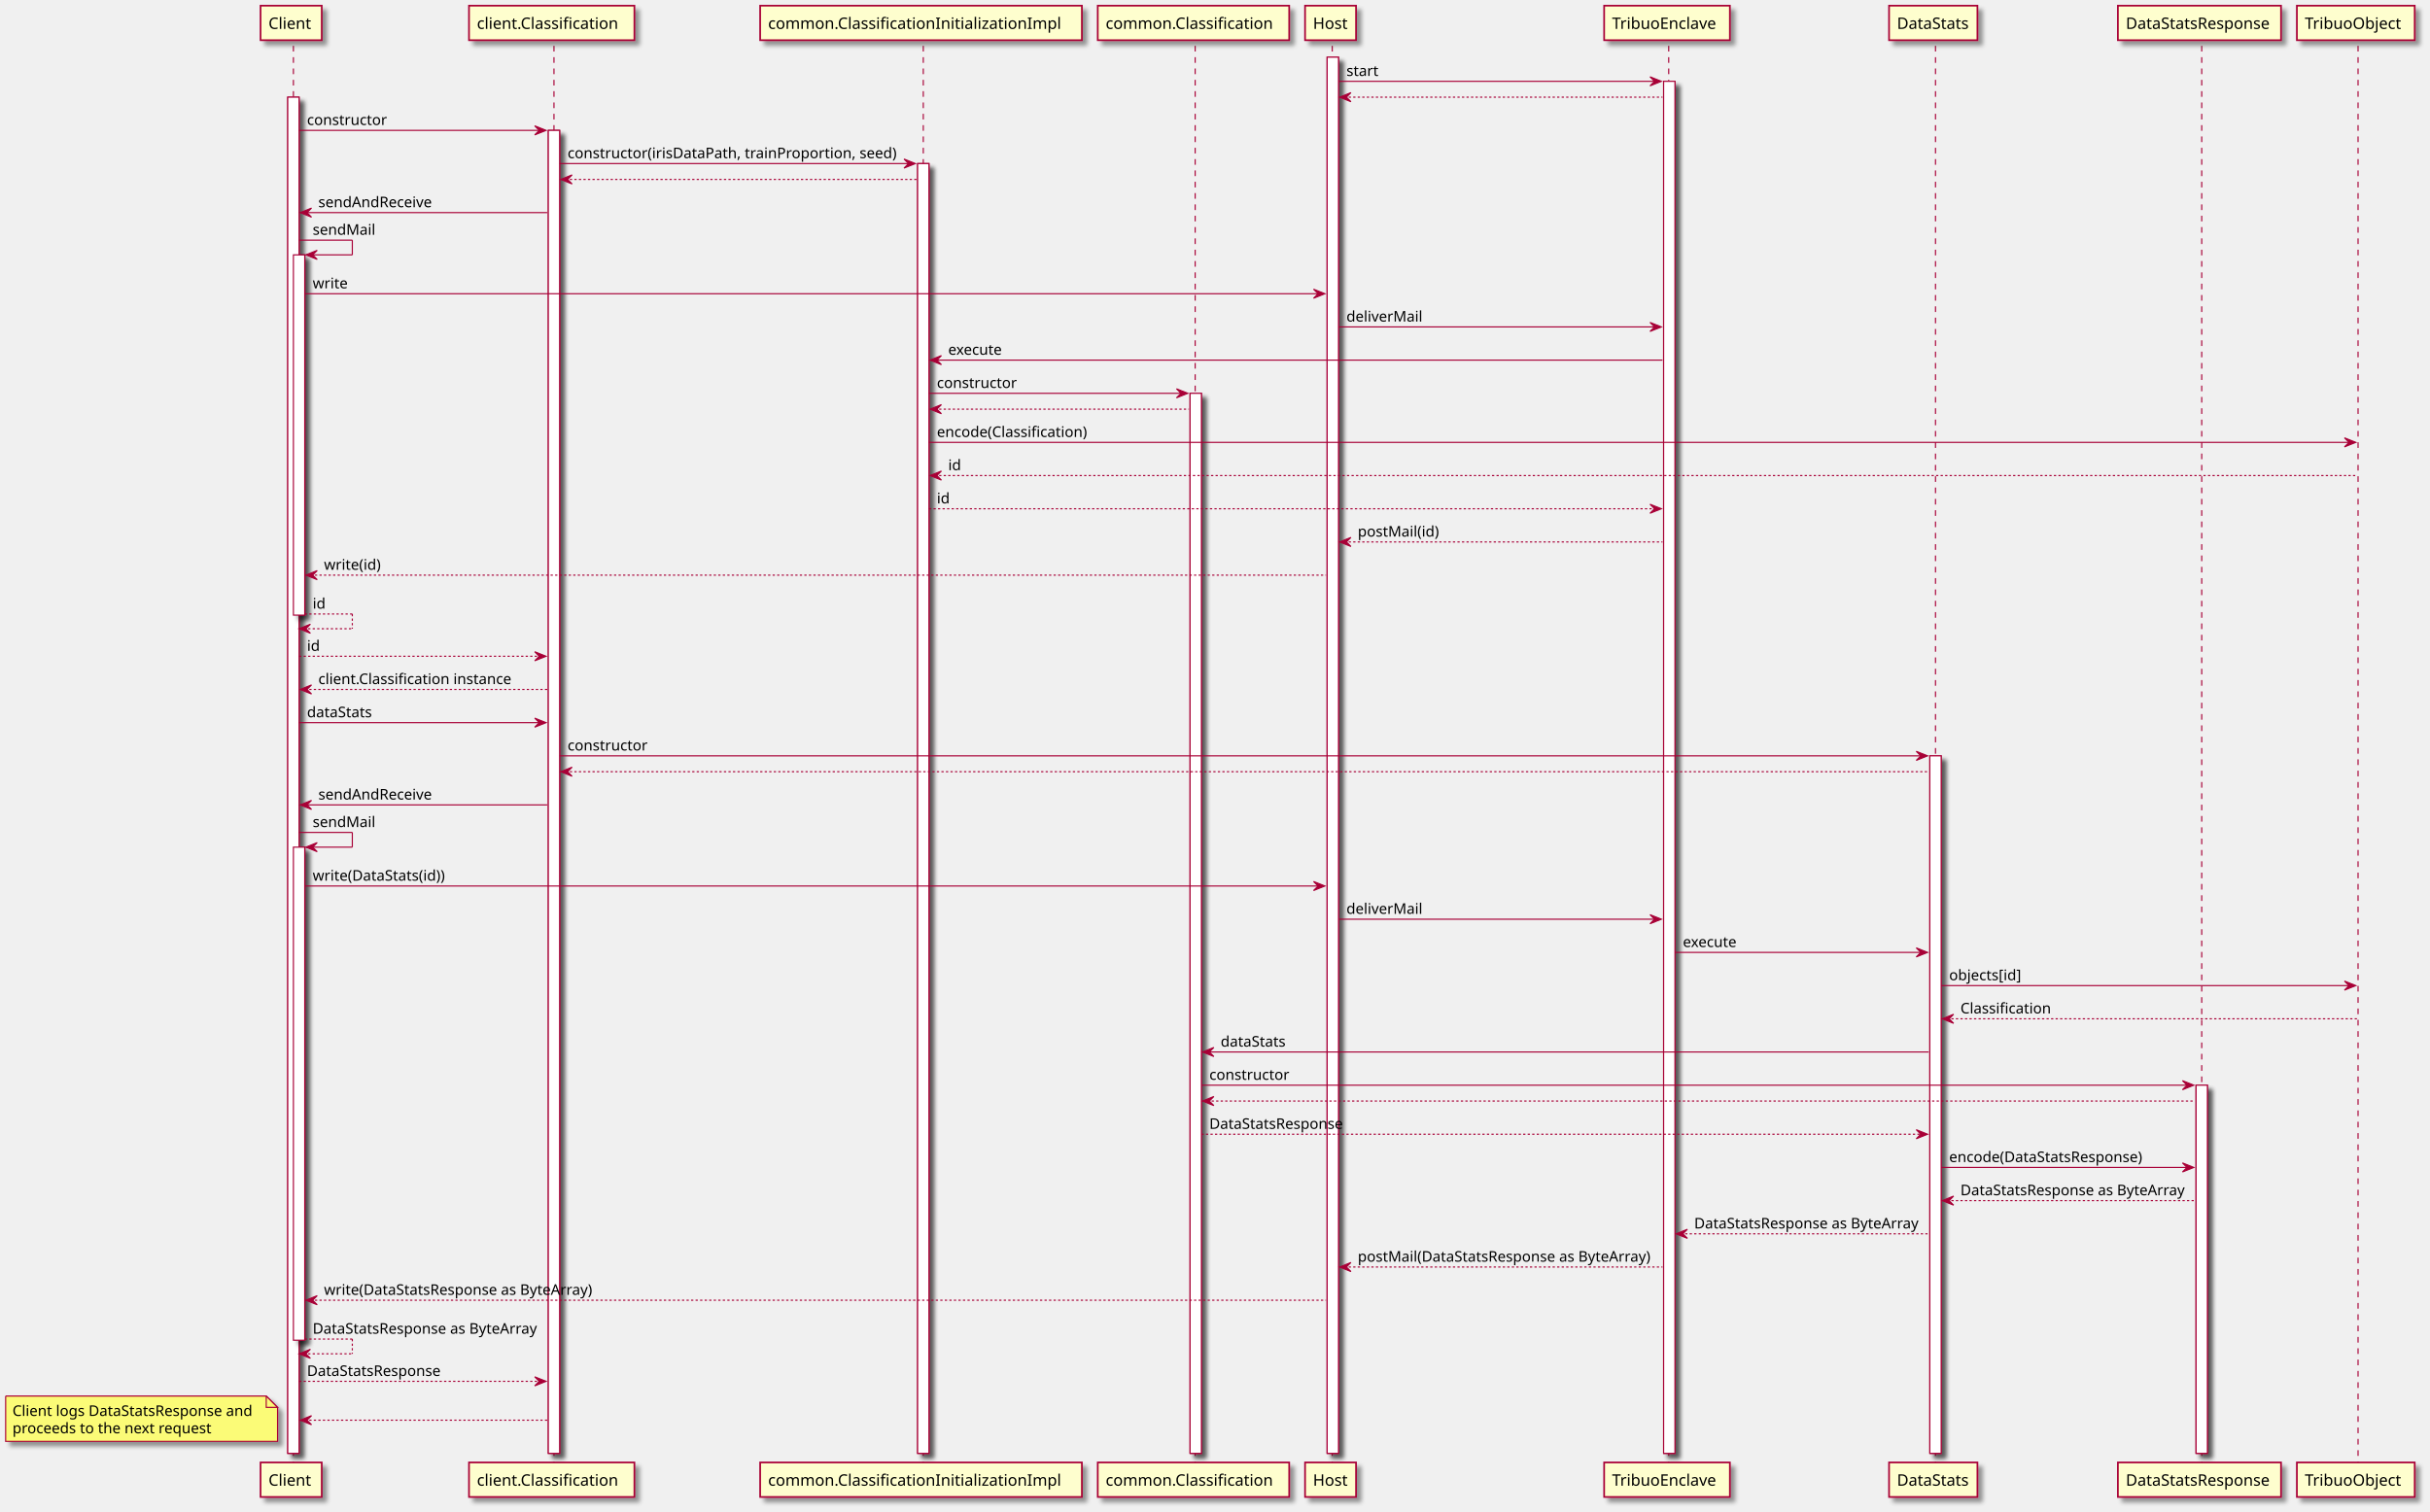
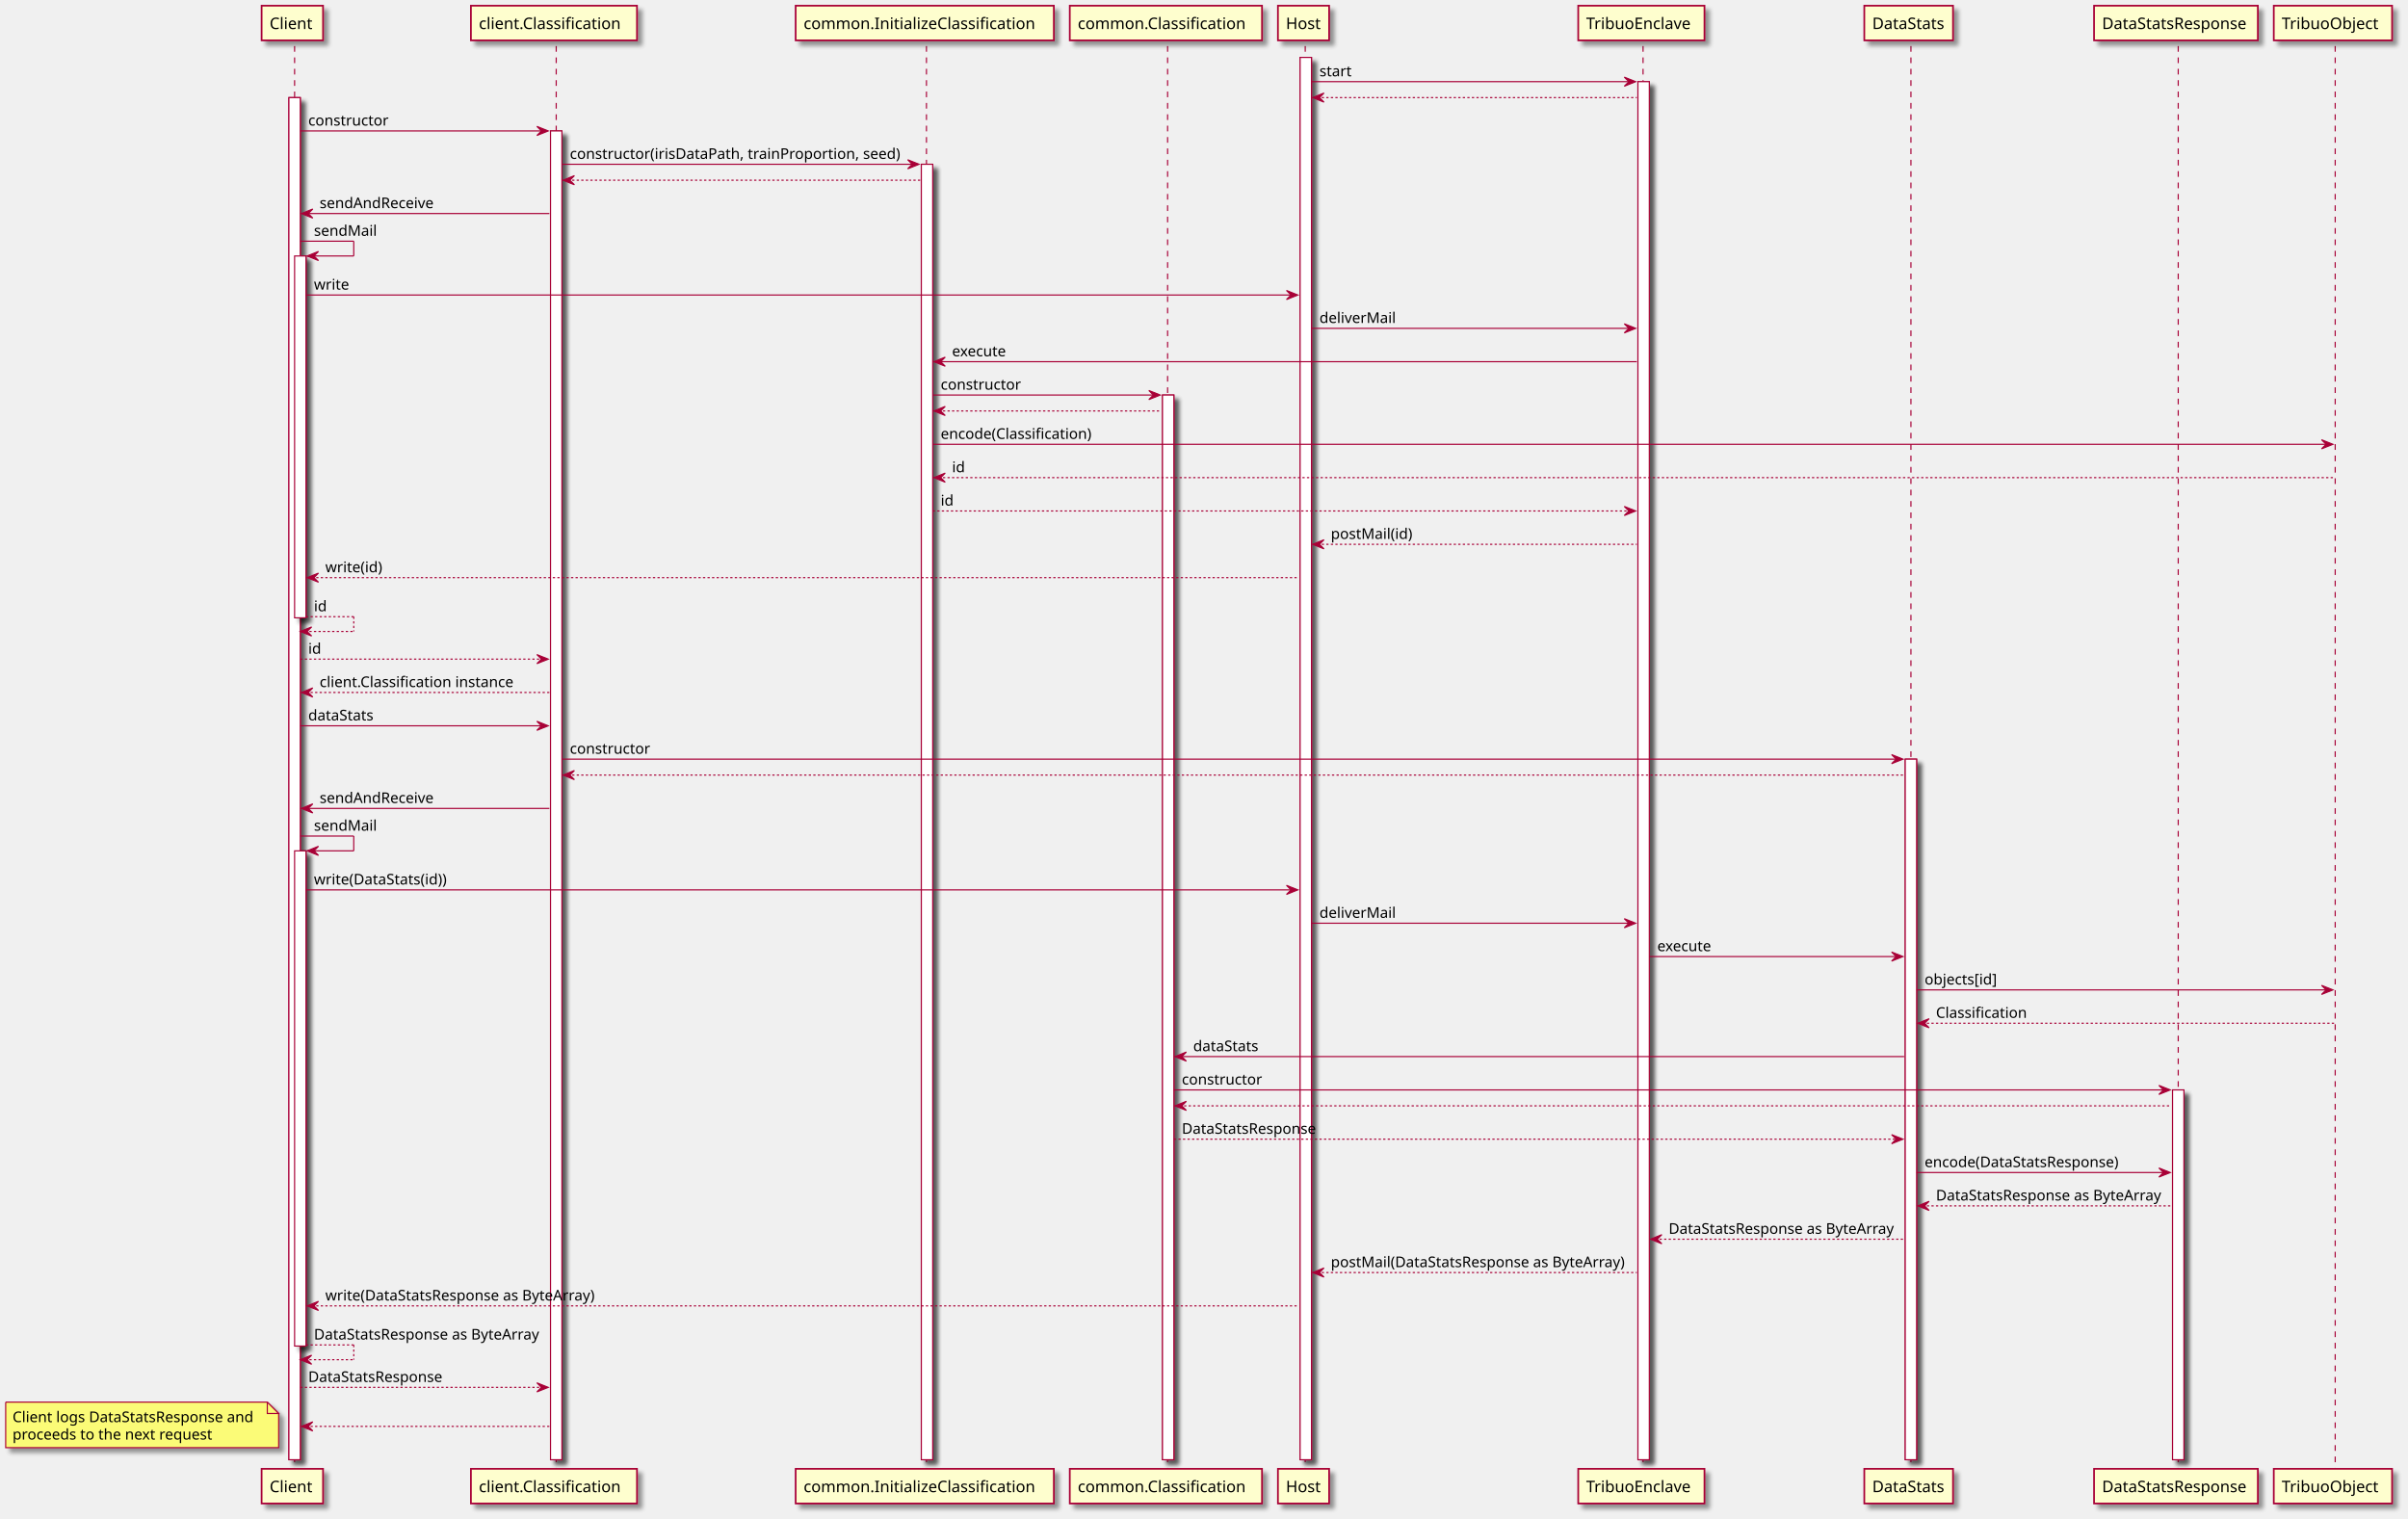
- <svg xmlns="http://www.w3.org/2000/svg" contentScriptType="application/ecmascript" contentStyleType="text/css" height="1335px" preserveAspectRatio="none" style="width:2145px;height:1335px;background:#FFFFFF;" version="1.1" viewBox="0 0 2145 1335" width="2145px" zoomAndPan="magnify">
+ <svg xmlns="http://www.w3.org/2000/svg" contentScriptType="application/ecmascript" contentStyleType="text/css" height="1335px" preserveAspectRatio="none" style="width:2117px;height:1335px;background:#FFFFFF;" version="1.1" viewBox="0 0 2117 1335" width="2117px" zoomAndPan="magnify">
  <defs>
-     <filter height="300%" id="f1jr5kai7xpyqq" width="300%" x="-1" y="-1">
+     <filter height="300%" id="fcpxcqvo0f7tq" width="300%" x="-1" y="-1">
      <feGaussianBlur result="blurOut" stdDeviation="2.0" />
      <feColorMatrix in="blurOut" result="blurOut2" type="matrix" values="0 0 0 0 0 0 0 0 0 0 0 0 0 0 0 0 0 0 .4 0" />
      <feOffset dx="4.0" dy="4.0" in="blurOut2" result="blurOut3" />
      <feBlend in="SourceGraphic" in2="blurOut3" mode="normal" />
    </filter>
  </defs>
  <g>
-     <rect fill="#FFFFFF" filter="url(#f1jr5kai7xpyqq)" height="1197.49" style="stroke:#A80036;stroke-width:1.0;" width="10" x="254" y="85.799" />
-     <rect fill="#FFFFFF" filter="url(#f1jr5kai7xpyqq)" height="318.106" style="stroke:#A80036;stroke-width:1.0;" width="10" x="259" y="225.041" />
-     <rect fill="#FFFFFF" filter="url(#f1jr5kai7xpyqq)" height="435.348" style="stroke:#A80036;stroke-width:1.0;" width="10" x="259" y="748.01" />
-     <rect fill="#FFFFFF" filter="url(#f1jr5kai7xpyqq)" height="1168.18" style="stroke:#A80036;stroke-width:1.0;" width="10" x="484" y="115.109" />
-     <rect fill="#FFFFFF" filter="url(#f1jr5kai7xpyqq)" height="1138.869" style="stroke:#A80036;stroke-width:1.0;" width="10" x="810" y="144.42" />
-     <rect fill="#FFFFFF" filter="url(#f1jr5kai7xpyqq)" height="936.006" style="stroke:#A80036;stroke-width:1.0;" width="10" x="1050.5" y="347.283" />
-     <rect fill="#FFFFFF" filter="url(#f1jr5kai7xpyqq)" height="1232.801" style="stroke:#A80036;stroke-width:1.0;" width="10" x="1171.5" y="50.488" />
-     <rect fill="#FFFFFF" filter="url(#f1jr5kai7xpyqq)" height="1211.49" style="stroke:#A80036;stroke-width:1.0;" width="10" x="1468.5" y="71.799" />
-     <rect fill="#FFFFFF" filter="url(#f1jr5kai7xpyqq)" height="615.9" style="stroke:#A80036;stroke-width:1.0;" width="10" x="1703.5" y="667.389" />
-     <rect fill="#FFFFFF" filter="url(#f1jr5kai7xpyqq)" height="325.106" style="stroke:#A80036;stroke-width:1.0;" width="10" x="1938.5" y="958.184" />
+     <rect fill="#FFFFFF" filter="url(#fcpxcqvo0f7tq)" height="1197.49" style="stroke:#A80036;stroke-width:1.0;" width="10" x="254" y="85.799" />
+     <rect fill="#FFFFFF" filter="url(#fcpxcqvo0f7tq)" height="318.106" style="stroke:#A80036;stroke-width:1.0;" width="10" x="259" y="225.041" />
+     <rect fill="#FFFFFF" filter="url(#fcpxcqvo0f7tq)" height="435.348" style="stroke:#A80036;stroke-width:1.0;" width="10" x="259" y="748.01" />
+     <rect fill="#FFFFFF" filter="url(#fcpxcqvo0f7tq)" height="1168.18" style="stroke:#A80036;stroke-width:1.0;" width="10" x="484" y="115.109" />
+     <rect fill="#FFFFFF" filter="url(#fcpxcqvo0f7tq)" height="1138.869" style="stroke:#A80036;stroke-width:1.0;" width="10" x="810" y="144.42" />
+     <rect fill="#FFFFFF" filter="url(#fcpxcqvo0f7tq)" height="936.006" style="stroke:#A80036;stroke-width:1.0;" width="10" x="1022" y="347.283" />
+     <rect fill="#FFFFFF" filter="url(#fcpxcqvo0f7tq)" height="1232.801" style="stroke:#A80036;stroke-width:1.0;" width="10" x="1143" y="50.488" />
+     <rect fill="#FFFFFF" filter="url(#fcpxcqvo0f7tq)" height="1211.49" style="stroke:#A80036;stroke-width:1.0;" width="10" x="1440" y="71.799" />
+     <rect fill="#FFFFFF" filter="url(#fcpxcqvo0f7tq)" height="615.9" style="stroke:#A80036;stroke-width:1.0;" width="10" x="1675" y="667.389" />
+     <rect fill="#FFFFFF" filter="url(#fcpxcqvo0f7tq)" height="325.106" style="stroke:#A80036;stroke-width:1.0;" width="10" x="1910" y="958.184" />
    <line style="stroke:#A80036;stroke-width:1.0;stroke-dasharray:5.0,5.0;" x1="259" x2="259" y1="40.488" y2="1292.289" />
    <line style="stroke:#A80036;stroke-width:1.0;stroke-dasharray:5.0,5.0;" x1="489" x2="489" y1="40.488" y2="1292.289" />
-     <line style="stroke:#A80036;stroke-width:1.0;stroke-dasharray:5.0,5.0;" x1="815" x2="815" y1="40.488" y2="1292.289" />
-     <line style="stroke:#A80036;stroke-width:1.0;stroke-dasharray:5.0,5.0;" x1="1055" x2="1055" y1="40.488" y2="1292.289" />
-     <line style="stroke:#A80036;stroke-width:1.0;stroke-dasharray:5.0,5.0;" x1="1176" x2="1176" y1="40.488" y2="1292.289" />
-     <line style="stroke:#A80036;stroke-width:1.0;stroke-dasharray:5.0,5.0;" x1="1473" x2="1473" y1="40.488" y2="1292.289" />
-     <line style="stroke:#A80036;stroke-width:1.0;stroke-dasharray:5.0,5.0;" x1="1708.5" x2="1708.5" y1="40.488" y2="1292.289" />
-     <line style="stroke:#A80036;stroke-width:1.0;stroke-dasharray:5.0,5.0;" x1="1943.5" x2="1943.5" y1="40.488" y2="1292.289" />
-     <line style="stroke:#A80036;stroke-width:1.0;stroke-dasharray:5.0,5.0;" x1="2081.5" x2="2081.5" y1="40.488" y2="1292.289" />
-     <rect fill="#FEFECE" filter="url(#f1jr5kai7xpyqq)" height="30.488" style="stroke:#A80036;stroke-width:1.5;" width="54" x="230" y="5" />
+     <line style="stroke:#A80036;stroke-width:1.0;stroke-dasharray:5.0,5.0;" x1="814.5" x2="814.5" y1="40.488" y2="1292.289" />
+     <line style="stroke:#A80036;stroke-width:1.0;stroke-dasharray:5.0,5.0;" x1="1026.5" x2="1026.5" y1="40.488" y2="1292.289" />
+     <line style="stroke:#A80036;stroke-width:1.0;stroke-dasharray:5.0,5.0;" x1="1147.5" x2="1147.5" y1="40.488" y2="1292.289" />
+     <line style="stroke:#A80036;stroke-width:1.0;stroke-dasharray:5.0,5.0;" x1="1444.5" x2="1444.5" y1="40.488" y2="1292.289" />
+     <line style="stroke:#A80036;stroke-width:1.0;stroke-dasharray:5.0,5.0;" x1="1680" x2="1680" y1="40.488" y2="1292.289" />
+     <line style="stroke:#A80036;stroke-width:1.0;stroke-dasharray:5.0,5.0;" x1="1915" x2="1915" y1="40.488" y2="1292.289" />
+     <line style="stroke:#A80036;stroke-width:1.0;stroke-dasharray:5.0,5.0;" x1="2053" x2="2053" y1="40.488" y2="1292.289" />
+     <rect fill="#FEFECE" filter="url(#fcpxcqvo0f7tq)" height="30.488" style="stroke:#A80036;stroke-width:1.5;" width="54" x="230" y="5" />
    <text fill="#000000" font-family="sans-serif" font-size="14" lengthAdjust="spacing" textLength="40" x="237" y="25.535">Client</text>
-     <rect fill="#FEFECE" filter="url(#f1jr5kai7xpyqq)" height="30.488" style="stroke:#A80036;stroke-width:1.5;" width="54" x="230" y="1291.289" />
+     <rect fill="#FEFECE" filter="url(#fcpxcqvo0f7tq)" height="30.488" style="stroke:#A80036;stroke-width:1.5;" width="54" x="230" y="1291.289" />
    <text fill="#000000" font-family="sans-serif" font-size="14" lengthAdjust="spacing" textLength="40" x="237" y="1311.824">Client</text>
-     <rect fill="#FEFECE" filter="url(#f1jr5kai7xpyqq)" height="30.488" style="stroke:#A80036;stroke-width:1.5;" width="146" x="414" y="5" />
+     <rect fill="#FEFECE" filter="url(#fcpxcqvo0f7tq)" height="30.488" style="stroke:#A80036;stroke-width:1.5;" width="146" x="414" y="5" />
    <text fill="#000000" font-family="sans-serif" font-size="14" lengthAdjust="spacing" textLength="132" x="421" y="25.535">client.Classification</text>
-     <rect fill="#FEFECE" filter="url(#f1jr5kai7xpyqq)" height="30.488" style="stroke:#A80036;stroke-width:1.5;" width="146" x="414" y="1291.289" />
+     <rect fill="#FEFECE" filter="url(#fcpxcqvo0f7tq)" height="30.488" style="stroke:#A80036;stroke-width:1.5;" width="146" x="414" y="1291.289" />
    <text fill="#000000" font-family="sans-serif" font-size="14" lengthAdjust="spacing" textLength="132" x="421" y="1311.824">client.Classification</text>
-     <rect fill="#FEFECE" filter="url(#f1jr5kai7xpyqq)" height="30.488" style="stroke:#A80036;stroke-width:1.5;" width="284" x="671" y="5" />
-     <text fill="#000000" font-family="sans-serif" font-size="14" lengthAdjust="spacing" textLength="270" x="678" y="25.535">common.ClassificationInitializationImpl</text>
-     <rect fill="#FEFECE" filter="url(#f1jr5kai7xpyqq)" height="30.488" style="stroke:#A80036;stroke-width:1.5;" width="284" x="671" y="1291.289" />
-     <text fill="#000000" font-family="sans-serif" font-size="14" lengthAdjust="spacing" textLength="270" x="678" y="1311.824">common.ClassificationInitializationImpl</text>
-     <rect fill="#FEFECE" filter="url(#f1jr5kai7xpyqq)" height="30.488" style="stroke:#A80036;stroke-width:1.5;" width="169" x="969" y="5" />
-     <text fill="#000000" font-family="sans-serif" font-size="14" lengthAdjust="spacing" textLength="155" x="976" y="25.535">common.Classification</text>
-     <rect fill="#FEFECE" filter="url(#f1jr5kai7xpyqq)" height="30.488" style="stroke:#A80036;stroke-width:1.5;" width="169" x="969" y="1291.289" />
-     <text fill="#000000" font-family="sans-serif" font-size="14" lengthAdjust="spacing" textLength="155" x="976" y="1311.824">common.Classification</text>
-     <rect fill="#FEFECE" filter="url(#f1jr5kai7xpyqq)" height="30.488" style="stroke:#A80036;stroke-width:1.5;" width="45" x="1152" y="5" />
-     <text fill="#000000" font-family="sans-serif" font-size="14" lengthAdjust="spacing" textLength="31" x="1159" y="25.535">Host</text>
-     <rect fill="#FEFECE" filter="url(#f1jr5kai7xpyqq)" height="30.488" style="stroke:#A80036;stroke-width:1.5;" width="45" x="1152" y="1291.289" />
-     <text fill="#000000" font-family="sans-serif" font-size="14" lengthAdjust="spacing" textLength="31" x="1159" y="1311.824">Host</text>
-     <rect fill="#FEFECE" filter="url(#f1jr5kai7xpyqq)" height="30.488" style="stroke:#A80036;stroke-width:1.5;" width="111" x="1416" y="5" />
-     <text fill="#000000" font-family="sans-serif" font-size="14" lengthAdjust="spacing" textLength="97" x="1423" y="25.535">TribuoEnclave</text>
-     <rect fill="#FEFECE" filter="url(#f1jr5kai7xpyqq)" height="30.488" style="stroke:#A80036;stroke-width:1.5;" width="111" x="1416" y="1291.289" />
-     <text fill="#000000" font-family="sans-serif" font-size="14" lengthAdjust="spacing" textLength="97" x="1423" y="1311.824">TribuoEnclave</text>
-     <rect fill="#FEFECE" filter="url(#f1jr5kai7xpyqq)" height="30.488" style="stroke:#A80036;stroke-width:1.5;" width="78" x="1667.5" y="5" />
-     <text fill="#000000" font-family="sans-serif" font-size="14" lengthAdjust="spacing" textLength="64" x="1674.5" y="25.535">DataStats</text>
-     <rect fill="#FEFECE" filter="url(#f1jr5kai7xpyqq)" height="30.488" style="stroke:#A80036;stroke-width:1.5;" width="78" x="1667.5" y="1291.289" />
-     <text fill="#000000" font-family="sans-serif" font-size="14" lengthAdjust="spacing" textLength="64" x="1674.5" y="1311.824">DataStats</text>
-     <rect fill="#FEFECE" filter="url(#f1jr5kai7xpyqq)" height="30.488" style="stroke:#A80036;stroke-width:1.5;" width="144" x="1869.5" y="5" />
-     <text fill="#000000" font-family="sans-serif" font-size="14" lengthAdjust="spacing" textLength="130" x="1876.5" y="25.535">DataStatsResponse</text>
-     <rect fill="#FEFECE" filter="url(#f1jr5kai7xpyqq)" height="30.488" style="stroke:#A80036;stroke-width:1.5;" width="144" x="1869.5" y="1291.289" />
-     <text fill="#000000" font-family="sans-serif" font-size="14" lengthAdjust="spacing" textLength="130" x="1876.5" y="1311.824">DataStatsResponse</text>
-     <rect fill="#FEFECE" filter="url(#f1jr5kai7xpyqq)" height="30.488" style="stroke:#A80036;stroke-width:1.5;" width="104" x="2027.5" y="5" />
-     <text fill="#000000" font-family="sans-serif" font-size="14" lengthAdjust="spacing" textLength="90" x="2034.5" y="25.535">TribuoObject</text>
-     <rect fill="#FEFECE" filter="url(#f1jr5kai7xpyqq)" height="30.488" style="stroke:#A80036;stroke-width:1.5;" width="104" x="2027.5" y="1291.289" />
-     <text fill="#000000" font-family="sans-serif" font-size="14" lengthAdjust="spacing" textLength="90" x="2034.5" y="1311.824">TribuoObject</text>
-     <rect fill="#FFFFFF" filter="url(#f1jr5kai7xpyqq)" height="1197.49" style="stroke:#A80036;stroke-width:1.0;" width="10" x="254" y="85.799" />
-     <rect fill="#FFFFFF" filter="url(#f1jr5kai7xpyqq)" height="318.106" style="stroke:#A80036;stroke-width:1.0;" width="10" x="259" y="225.041" />
-     <rect fill="#FFFFFF" filter="url(#f1jr5kai7xpyqq)" height="435.348" style="stroke:#A80036;stroke-width:1.0;" width="10" x="259" y="748.01" />
-     <rect fill="#FFFFFF" filter="url(#f1jr5kai7xpyqq)" height="1168.18" style="stroke:#A80036;stroke-width:1.0;" width="10" x="484" y="115.109" />
-     <rect fill="#FFFFFF" filter="url(#f1jr5kai7xpyqq)" height="1138.869" style="stroke:#A80036;stroke-width:1.0;" width="10" x="810" y="144.42" />
-     <rect fill="#FFFFFF" filter="url(#f1jr5kai7xpyqq)" height="936.006" style="stroke:#A80036;stroke-width:1.0;" width="10" x="1050.5" y="347.283" />
-     <rect fill="#FFFFFF" filter="url(#f1jr5kai7xpyqq)" height="1232.801" style="stroke:#A80036;stroke-width:1.0;" width="10" x="1171.5" y="50.488" />
-     <rect fill="#FFFFFF" filter="url(#f1jr5kai7xpyqq)" height="1211.49" style="stroke:#A80036;stroke-width:1.0;" width="10" x="1468.5" y="71.799" />
-     <rect fill="#FFFFFF" filter="url(#f1jr5kai7xpyqq)" height="615.9" style="stroke:#A80036;stroke-width:1.0;" width="10" x="1703.5" y="667.389" />
-     <rect fill="#FFFFFF" filter="url(#f1jr5kai7xpyqq)" height="325.106" style="stroke:#A80036;stroke-width:1.0;" width="10" x="1938.5" y="958.184" />
-     <polygon fill="#A80036" points="1456.5,67.799,1466.5,71.799,1456.5,75.799,1460.5,71.799" style="stroke:#A80036;stroke-width:1.0;" />
-     <line style="stroke:#A80036;stroke-width:1.0;" x1="1181.5" x2="1462.5" y1="71.799" y2="71.799" />
-     <text fill="#000000" font-family="sans-serif" font-size="13" lengthAdjust="spacing" textLength="29" x="1188.5" y="67.057">start</text>
-     <polygon fill="#A80036" points="1192.5,81.799,1182.5,85.799,1192.5,89.799,1188.5,85.799" style="stroke:#A80036;stroke-width:1.0;" />
-     <line style="stroke:#A80036;stroke-width:1.0;stroke-dasharray:2.0,2.0;" x1="1186.5" x2="1467.5" y1="85.799" y2="85.799" />
+     <rect fill="#FEFECE" filter="url(#fcpxcqvo0f7tq)" height="30.488" style="stroke:#A80036;stroke-width:1.5;" width="227" x="699.5" y="5" />
+     <text fill="#000000" font-family="sans-serif" font-size="14" lengthAdjust="spacing" textLength="213" x="706.5" y="25.535">common.InitializeClassification</text>
+     <rect fill="#FEFECE" filter="url(#fcpxcqvo0f7tq)" height="30.488" style="stroke:#A80036;stroke-width:1.5;" width="227" x="699.5" y="1291.289" />
+     <text fill="#000000" font-family="sans-serif" font-size="14" lengthAdjust="spacing" textLength="213" x="706.5" y="1311.824">common.InitializeClassification</text>
+     <rect fill="#FEFECE" filter="url(#fcpxcqvo0f7tq)" height="30.488" style="stroke:#A80036;stroke-width:1.5;" width="169" x="940.5" y="5" />
+     <text fill="#000000" font-family="sans-serif" font-size="14" lengthAdjust="spacing" textLength="155" x="947.5" y="25.535">common.Classification</text>
+     <rect fill="#FEFECE" filter="url(#fcpxcqvo0f7tq)" height="30.488" style="stroke:#A80036;stroke-width:1.5;" width="169" x="940.5" y="1291.289" />
+     <text fill="#000000" font-family="sans-serif" font-size="14" lengthAdjust="spacing" textLength="155" x="947.5" y="1311.824">common.Classification</text>
+     <rect fill="#FEFECE" filter="url(#fcpxcqvo0f7tq)" height="30.488" style="stroke:#A80036;stroke-width:1.5;" width="45" x="1123.5" y="5" />
+     <text fill="#000000" font-family="sans-serif" font-size="14" lengthAdjust="spacing" textLength="31" x="1130.5" y="25.535">Host</text>
+     <rect fill="#FEFECE" filter="url(#fcpxcqvo0f7tq)" height="30.488" style="stroke:#A80036;stroke-width:1.5;" width="45" x="1123.5" y="1291.289" />
+     <text fill="#000000" font-family="sans-serif" font-size="14" lengthAdjust="spacing" textLength="31" x="1130.5" y="1311.824">Host</text>
+     <rect fill="#FEFECE" filter="url(#fcpxcqvo0f7tq)" height="30.488" style="stroke:#A80036;stroke-width:1.5;" width="111" x="1387.5" y="5" />
+     <text fill="#000000" font-family="sans-serif" font-size="14" lengthAdjust="spacing" textLength="97" x="1394.5" y="25.535">TribuoEnclave</text>
+     <rect fill="#FEFECE" filter="url(#fcpxcqvo0f7tq)" height="30.488" style="stroke:#A80036;stroke-width:1.5;" width="111" x="1387.5" y="1291.289" />
+     <text fill="#000000" font-family="sans-serif" font-size="14" lengthAdjust="spacing" textLength="97" x="1394.5" y="1311.824">TribuoEnclave</text>
+     <rect fill="#FEFECE" filter="url(#fcpxcqvo0f7tq)" height="30.488" style="stroke:#A80036;stroke-width:1.5;" width="78" x="1639" y="5" />
+     <text fill="#000000" font-family="sans-serif" font-size="14" lengthAdjust="spacing" textLength="64" x="1646" y="25.535">DataStats</text>
+     <rect fill="#FEFECE" filter="url(#fcpxcqvo0f7tq)" height="30.488" style="stroke:#A80036;stroke-width:1.5;" width="78" x="1639" y="1291.289" />
+     <text fill="#000000" font-family="sans-serif" font-size="14" lengthAdjust="spacing" textLength="64" x="1646" y="1311.824">DataStats</text>
+     <rect fill="#FEFECE" filter="url(#fcpxcqvo0f7tq)" height="30.488" style="stroke:#A80036;stroke-width:1.5;" width="144" x="1841" y="5" />
+     <text fill="#000000" font-family="sans-serif" font-size="14" lengthAdjust="spacing" textLength="130" x="1848" y="25.535">DataStatsResponse</text>
+     <rect fill="#FEFECE" filter="url(#fcpxcqvo0f7tq)" height="30.488" style="stroke:#A80036;stroke-width:1.5;" width="144" x="1841" y="1291.289" />
+     <text fill="#000000" font-family="sans-serif" font-size="14" lengthAdjust="spacing" textLength="130" x="1848" y="1311.824">DataStatsResponse</text>
+     <rect fill="#FEFECE" filter="url(#fcpxcqvo0f7tq)" height="30.488" style="stroke:#A80036;stroke-width:1.5;" width="104" x="1999" y="5" />
+     <text fill="#000000" font-family="sans-serif" font-size="14" lengthAdjust="spacing" textLength="90" x="2006" y="25.535">TribuoObject</text>
+     <rect fill="#FEFECE" filter="url(#fcpxcqvo0f7tq)" height="30.488" style="stroke:#A80036;stroke-width:1.5;" width="104" x="1999" y="1291.289" />
+     <text fill="#000000" font-family="sans-serif" font-size="14" lengthAdjust="spacing" textLength="90" x="2006" y="1311.824">TribuoObject</text>
+     <rect fill="#FFFFFF" filter="url(#fcpxcqvo0f7tq)" height="1197.49" style="stroke:#A80036;stroke-width:1.0;" width="10" x="254" y="85.799" />
+     <rect fill="#FFFFFF" filter="url(#fcpxcqvo0f7tq)" height="318.106" style="stroke:#A80036;stroke-width:1.0;" width="10" x="259" y="225.041" />
+     <rect fill="#FFFFFF" filter="url(#fcpxcqvo0f7tq)" height="435.348" style="stroke:#A80036;stroke-width:1.0;" width="10" x="259" y="748.01" />
+     <rect fill="#FFFFFF" filter="url(#fcpxcqvo0f7tq)" height="1168.18" style="stroke:#A80036;stroke-width:1.0;" width="10" x="484" y="115.109" />
+     <rect fill="#FFFFFF" filter="url(#fcpxcqvo0f7tq)" height="1138.869" style="stroke:#A80036;stroke-width:1.0;" width="10" x="810" y="144.42" />
+     <rect fill="#FFFFFF" filter="url(#fcpxcqvo0f7tq)" height="936.006" style="stroke:#A80036;stroke-width:1.0;" width="10" x="1022" y="347.283" />
+     <rect fill="#FFFFFF" filter="url(#fcpxcqvo0f7tq)" height="1232.801" style="stroke:#A80036;stroke-width:1.0;" width="10" x="1143" y="50.488" />
+     <rect fill="#FFFFFF" filter="url(#fcpxcqvo0f7tq)" height="1211.49" style="stroke:#A80036;stroke-width:1.0;" width="10" x="1440" y="71.799" />
+     <rect fill="#FFFFFF" filter="url(#fcpxcqvo0f7tq)" height="615.9" style="stroke:#A80036;stroke-width:1.0;" width="10" x="1675" y="667.389" />
+     <rect fill="#FFFFFF" filter="url(#fcpxcqvo0f7tq)" height="325.106" style="stroke:#A80036;stroke-width:1.0;" width="10" x="1910" y="958.184" />
+     <polygon fill="#A80036" points="1428,67.799,1438,71.799,1428,75.799,1432,71.799" style="stroke:#A80036;stroke-width:1.0;" />
+     <line style="stroke:#A80036;stroke-width:1.0;" x1="1153" x2="1434" y1="71.799" y2="71.799" />
+     <text fill="#000000" font-family="sans-serif" font-size="13" lengthAdjust="spacing" textLength="29" x="1160" y="67.057">start</text>
+     <polygon fill="#A80036" points="1164,81.799,1154,85.799,1164,89.799,1160,85.799" style="stroke:#A80036;stroke-width:1.0;" />
+     <line style="stroke:#A80036;stroke-width:1.0;stroke-dasharray:2.0,2.0;" x1="1158" x2="1439" y1="85.799" y2="85.799" />
    <polygon fill="#A80036" points="472,111.109,482,115.109,472,119.109,476,115.109" style="stroke:#A80036;stroke-width:1.0;" />
    <line style="stroke:#A80036;stroke-width:1.0;" x1="264" x2="478" y1="115.109" y2="115.109" />
    <text fill="#000000" font-family="sans-serif" font-size="13" lengthAdjust="spacing" textLength="73" x="271" y="110.367">constructor</text>
    <polygon fill="#A80036" points="798,140.42,808,144.42,798,148.42,802,144.42" style="stroke:#A80036;stroke-width:1.0;" />
    <line style="stroke:#A80036;stroke-width:1.0;" x1="494" x2="804" y1="144.42" y2="144.42" />
    <text fill="#000000" font-family="sans-serif" font-size="13" lengthAdjust="spacing" textLength="297" x="501" y="139.678">constructor(irisDataPath, trainProportion, seed)</text>
    <polygon fill="#A80036" points="505,154.42,495,158.42,505,162.42,501,158.42" style="stroke:#A80036;stroke-width:1.0;" />
    <line style="stroke:#A80036;stroke-width:1.0;stroke-dasharray:2.0,2.0;" x1="499" x2="809" y1="158.42" y2="158.42" />
    <polygon fill="#A80036" points="275,183.731,265,187.731,275,191.731,271,187.731" style="stroke:#A80036;stroke-width:1.0;" />
    <line style="stroke:#A80036;stroke-width:1.0;" x1="269" x2="483" y1="187.731" y2="187.731" />
    <text fill="#000000" font-family="sans-serif" font-size="13" lengthAdjust="spacing" textLength="102" x="281" y="182.988">sendAndReceive</text>
    <line style="stroke:#A80036;stroke-width:1.0;" x1="264" x2="311" y1="212.041" y2="212.041" />
    <line style="stroke:#A80036;stroke-width:1.0;" x1="311" x2="311" y1="212.041" y2="225.041" />
    <line style="stroke:#A80036;stroke-width:1.0;" x1="270" x2="311" y1="225.041" y2="225.041" />
    <polygon fill="#A80036" points="280,221.041,270,225.041,280,229.041,276,225.041" style="stroke:#A80036;stroke-width:1.0;" />
    <text fill="#000000" font-family="sans-serif" font-size="13" lengthAdjust="spacing" textLength="56" x="276" y="207.299">sendMail</text>
-     <polygon fill="#A80036" points="1159.5,255.352,1169.5,259.352,1159.5,263.352,1163.5,259.352" style="stroke:#A80036;stroke-width:1.0;" />
-     <line style="stroke:#A80036;stroke-width:1.0;" x1="269" x2="1165.5" y1="259.352" y2="259.352" />
+     <polygon fill="#A80036" points="1131,255.352,1141,259.352,1131,263.352,1135,259.352" style="stroke:#A80036;stroke-width:1.0;" />
+     <line style="stroke:#A80036;stroke-width:1.0;" x1="269" x2="1137" y1="259.352" y2="259.352" />
    <text fill="#000000" font-family="sans-serif" font-size="13" lengthAdjust="spacing" textLength="31" x="276" y="254.609">write</text>
-     <polygon fill="#A80036" points="1456.5,284.662,1466.5,288.662,1456.5,292.662,1460.5,288.662" style="stroke:#A80036;stroke-width:1.0;" />
-     <line style="stroke:#A80036;stroke-width:1.0;" x1="1181.5" x2="1462.5" y1="288.662" y2="288.662" />
-     <text fill="#000000" font-family="sans-serif" font-size="13" lengthAdjust="spacing" textLength="68" x="1188.5" y="283.92">deliverMail</text>
+     <polygon fill="#A80036" points="1428,284.662,1438,288.662,1428,292.662,1432,288.662" style="stroke:#A80036;stroke-width:1.0;" />
+     <line style="stroke:#A80036;stroke-width:1.0;" x1="1153" x2="1434" y1="288.662" y2="288.662" />
+     <text fill="#000000" font-family="sans-serif" font-size="13" lengthAdjust="spacing" textLength="68" x="1160" y="283.92">deliverMail</text>
    <polygon fill="#A80036" points="831,313.973,821,317.973,831,321.973,827,317.973" style="stroke:#A80036;stroke-width:1.0;" />
-     <line style="stroke:#A80036;stroke-width:1.0;" x1="825" x2="1467.5" y1="317.973" y2="317.973" />
+     <line style="stroke:#A80036;stroke-width:1.0;" x1="825" x2="1439" y1="317.973" y2="317.973" />
    <text fill="#000000" font-family="sans-serif" font-size="13" lengthAdjust="spacing" textLength="49" x="837" y="313.231">execute</text>
-     <polygon fill="#A80036" points="1038.5,343.283,1048.5,347.283,1038.5,351.283,1042.5,347.283" style="stroke:#A80036;stroke-width:1.0;" />
-     <line style="stroke:#A80036;stroke-width:1.0;" x1="820" x2="1044.5" y1="347.283" y2="347.283" />
+     <polygon fill="#A80036" points="1010,343.283,1020,347.283,1010,351.283,1014,347.283" style="stroke:#A80036;stroke-width:1.0;" />
+     <line style="stroke:#A80036;stroke-width:1.0;" x1="820" x2="1016" y1="347.283" y2="347.283" />
    <text fill="#000000" font-family="sans-serif" font-size="13" lengthAdjust="spacing" textLength="73" x="827" y="342.541">constructor</text>
    <polygon fill="#A80036" points="831,357.283,821,361.283,831,365.283,827,361.283" style="stroke:#A80036;stroke-width:1.0;" />
-     <line style="stroke:#A80036;stroke-width:1.0;stroke-dasharray:2.0,2.0;" x1="825" x2="1049.5" y1="361.283" y2="361.283" />
-     <polygon fill="#A80036" points="2069.5,386.594,2079.5,390.594,2069.5,394.594,2073.5,390.594" style="stroke:#A80036;stroke-width:1.0;" />
-     <line style="stroke:#A80036;stroke-width:1.0;" x1="820" x2="2075.5" y1="390.594" y2="390.594" />
+     <line style="stroke:#A80036;stroke-width:1.0;stroke-dasharray:2.0,2.0;" x1="825" x2="1021" y1="361.283" y2="361.283" />
+     <polygon fill="#A80036" points="2041,386.594,2051,390.594,2041,394.594,2045,390.594" style="stroke:#A80036;stroke-width:1.0;" />
+     <line style="stroke:#A80036;stroke-width:1.0;" x1="820" x2="2047" y1="390.594" y2="390.594" />
    <text fill="#000000" font-family="sans-serif" font-size="13" lengthAdjust="spacing" textLength="139" x="827" y="385.852">encode(Classification)</text>
    <polygon fill="#A80036" points="831,415.904,821,419.904,831,423.904,827,419.904" style="stroke:#A80036;stroke-width:1.0;" />
-     <line style="stroke:#A80036;stroke-width:1.0;stroke-dasharray:2.0,2.0;" x1="825" x2="2080.5" y1="419.904" y2="419.904" />
+     <line style="stroke:#A80036;stroke-width:1.0;stroke-dasharray:2.0,2.0;" x1="825" x2="2052" y1="419.904" y2="419.904" />
    <text fill="#000000" font-family="sans-serif" font-size="13" lengthAdjust="spacing" textLength="12" x="837" y="415.162">id</text>
-     <polygon fill="#A80036" points="1456.5,445.215,1466.5,449.215,1456.5,453.215,1460.5,449.215" style="stroke:#A80036;stroke-width:1.0;" />
-     <line style="stroke:#A80036;stroke-width:1.0;stroke-dasharray:2.0,2.0;" x1="820" x2="1462.5" y1="449.215" y2="449.215" />
+     <polygon fill="#A80036" points="1428,445.215,1438,449.215,1428,453.215,1432,449.215" style="stroke:#A80036;stroke-width:1.0;" />
+     <line style="stroke:#A80036;stroke-width:1.0;stroke-dasharray:2.0,2.0;" x1="820" x2="1434" y1="449.215" y2="449.215" />
    <text fill="#000000" font-family="sans-serif" font-size="13" lengthAdjust="spacing" textLength="12" x="827" y="444.473">id</text>
-     <polygon fill="#A80036" points="1192.5,474.525,1182.5,478.525,1192.5,482.525,1188.5,478.525" style="stroke:#A80036;stroke-width:1.0;" />
-     <line style="stroke:#A80036;stroke-width:1.0;stroke-dasharray:2.0,2.0;" x1="1186.5" x2="1467.5" y1="478.525" y2="478.525" />
-     <text fill="#000000" font-family="sans-serif" font-size="13" lengthAdjust="spacing" textLength="74" x="1198.5" y="473.783">postMail(id)</text>
+     <polygon fill="#A80036" points="1164,474.525,1154,478.525,1164,482.525,1160,478.525" style="stroke:#A80036;stroke-width:1.0;" />
+     <line style="stroke:#A80036;stroke-width:1.0;stroke-dasharray:2.0,2.0;" x1="1158" x2="1439" y1="478.525" y2="478.525" />
+     <text fill="#000000" font-family="sans-serif" font-size="13" lengthAdjust="spacing" textLength="74" x="1170" y="473.783">postMail(id)</text>
    <polygon fill="#A80036" points="280,503.836,270,507.836,280,511.836,276,507.836" style="stroke:#A80036;stroke-width:1.0;" />
-     <line style="stroke:#A80036;stroke-width:1.0;stroke-dasharray:2.0,2.0;" x1="274" x2="1170.5" y1="507.836" y2="507.836" />
+     <line style="stroke:#A80036;stroke-width:1.0;stroke-dasharray:2.0,2.0;" x1="274" x2="1142" y1="507.836" y2="507.836" />
    <text fill="#000000" font-family="sans-serif" font-size="13" lengthAdjust="spacing" textLength="51" x="286" y="503.094">write(id)</text>
    <line style="stroke:#A80036;stroke-width:1.0;stroke-dasharray:2.0,2.0;" x1="269" x2="311" y1="542.146" y2="542.146" />
    <line style="stroke:#A80036;stroke-width:1.0;stroke-dasharray:2.0,2.0;" x1="311" x2="311" y1="542.146" y2="555.146" />
    <line style="stroke:#A80036;stroke-width:1.0;stroke-dasharray:2.0,2.0;" x1="264" x2="311" y1="555.146" y2="555.146" />
    <polygon fill="#A80036" points="274,551.146,264,555.146,274,559.146,270,555.146" style="stroke:#A80036;stroke-width:1.0;" />
    <text fill="#000000" font-family="sans-serif" font-size="13" lengthAdjust="spacing" textLength="12" x="276" y="537.404">id</text>
    <polygon fill="#A80036" points="472,575.457,482,579.457,472,583.457,476,579.457" style="stroke:#A80036;stroke-width:1.0;" />
    <line style="stroke:#A80036;stroke-width:1.0;stroke-dasharray:2.0,2.0;" x1="264" x2="478" y1="579.457" y2="579.457" />
    <text fill="#000000" font-family="sans-serif" font-size="13" lengthAdjust="spacing" textLength="12" x="271" y="574.715">id</text>
    <polygon fill="#A80036" points="275,604.768,265,608.768,275,612.768,271,608.768" style="stroke:#A80036;stroke-width:1.0;" />
    <line style="stroke:#A80036;stroke-width:1.0;stroke-dasharray:2.0,2.0;" x1="269" x2="483" y1="608.768" y2="608.768" />
    <text fill="#000000" font-family="sans-serif" font-size="13" lengthAdjust="spacing" textLength="182" x="281" y="604.025">client.Classification instance</text>
    <polygon fill="#A80036" points="472,634.078,482,638.078,472,642.078,476,638.078" style="stroke:#A80036;stroke-width:1.0;" />
    <line style="stroke:#A80036;stroke-width:1.0;" x1="264" x2="478" y1="638.078" y2="638.078" />
    <text fill="#000000" font-family="sans-serif" font-size="13" lengthAdjust="spacing" textLength="58" x="271" y="633.336">dataStats</text>
-     <polygon fill="#A80036" points="1691.5,663.389,1701.5,667.389,1691.5,671.389,1695.5,667.389" style="stroke:#A80036;stroke-width:1.0;" />
-     <line style="stroke:#A80036;stroke-width:1.0;" x1="494" x2="1697.5" y1="667.389" y2="667.389" />
+     <polygon fill="#A80036" points="1663,663.389,1673,667.389,1663,671.389,1667,667.389" style="stroke:#A80036;stroke-width:1.0;" />
+     <line style="stroke:#A80036;stroke-width:1.0;" x1="494" x2="1669" y1="667.389" y2="667.389" />
    <text fill="#000000" font-family="sans-serif" font-size="13" lengthAdjust="spacing" textLength="73" x="501" y="662.646">constructor</text>
    <polygon fill="#A80036" points="505,677.389,495,681.389,505,685.389,501,681.389" style="stroke:#A80036;stroke-width:1.0;" />
-     <line style="stroke:#A80036;stroke-width:1.0;stroke-dasharray:2.0,2.0;" x1="499" x2="1702.5" y1="681.389" y2="681.389" />
+     <line style="stroke:#A80036;stroke-width:1.0;stroke-dasharray:2.0,2.0;" x1="499" x2="1674" y1="681.389" y2="681.389" />
    <polygon fill="#A80036" points="275,706.699,265,710.699,275,714.699,271,710.699" style="stroke:#A80036;stroke-width:1.0;" />
    <line style="stroke:#A80036;stroke-width:1.0;" x1="269" x2="483" y1="710.699" y2="710.699" />
    <text fill="#000000" font-family="sans-serif" font-size="13" lengthAdjust="spacing" textLength="102" x="281" y="705.957">sendAndReceive</text>
    <line style="stroke:#A80036;stroke-width:1.0;" x1="264" x2="311" y1="735.01" y2="735.01" />
    <line style="stroke:#A80036;stroke-width:1.0;" x1="311" x2="311" y1="735.01" y2="748.01" />
    <line style="stroke:#A80036;stroke-width:1.0;" x1="270" x2="311" y1="748.01" y2="748.01" />
    <polygon fill="#A80036" points="280,744.01,270,748.01,280,752.01,276,748.01" style="stroke:#A80036;stroke-width:1.0;" />
    <text fill="#000000" font-family="sans-serif" font-size="13" lengthAdjust="spacing" textLength="56" x="276" y="730.268">sendMail</text>
-     <polygon fill="#A80036" points="1159.5,778.32,1169.5,782.32,1159.5,786.32,1163.5,782.32" style="stroke:#A80036;stroke-width:1.0;" />
-     <line style="stroke:#A80036;stroke-width:1.0;" x1="269" x2="1165.5" y1="782.32" y2="782.32" />
+     <polygon fill="#A80036" points="1131,778.32,1141,782.32,1131,786.32,1135,782.32" style="stroke:#A80036;stroke-width:1.0;" />
+     <line style="stroke:#A80036;stroke-width:1.0;" x1="269" x2="1137" y1="782.32" y2="782.32" />
    <text fill="#000000" font-family="sans-serif" font-size="13" lengthAdjust="spacing" textLength="119" x="276" y="777.578">write(DataStats(id))</text>
-     <polygon fill="#A80036" points="1456.5,807.631,1466.5,811.631,1456.5,815.631,1460.5,811.631" style="stroke:#A80036;stroke-width:1.0;" />
-     <line style="stroke:#A80036;stroke-width:1.0;" x1="1181.5" x2="1462.5" y1="811.631" y2="811.631" />
-     <text fill="#000000" font-family="sans-serif" font-size="13" lengthAdjust="spacing" textLength="68" x="1188.5" y="806.889">deliverMail</text>
-     <polygon fill="#A80036" points="1691.5,836.941,1701.5,840.941,1691.5,844.941,1695.5,840.941" style="stroke:#A80036;stroke-width:1.0;" />
-     <line style="stroke:#A80036;stroke-width:1.0;" x1="1478.5" x2="1697.5" y1="840.941" y2="840.941" />
-     <text fill="#000000" font-family="sans-serif" font-size="13" lengthAdjust="spacing" textLength="49" x="1485.5" y="836.199">execute</text>
-     <polygon fill="#A80036" points="2069.5,866.252,2079.5,870.252,2069.5,874.252,2073.5,870.252" style="stroke:#A80036;stroke-width:1.0;" />
-     <line style="stroke:#A80036;stroke-width:1.0;" x1="1713.5" x2="2075.5" y1="870.252" y2="870.252" />
-     <text fill="#000000" font-family="sans-serif" font-size="13" lengthAdjust="spacing" textLength="66" x="1720.5" y="865.51">objects[id]</text>
-     <polygon fill="#A80036" points="1724.5,895.562,1714.5,899.562,1724.5,903.562,1720.5,899.562" style="stroke:#A80036;stroke-width:1.0;" />
-     <line style="stroke:#A80036;stroke-width:1.0;stroke-dasharray:2.0,2.0;" x1="1718.5" x2="2080.5" y1="899.562" y2="899.562" />
-     <text fill="#000000" font-family="sans-serif" font-size="13" lengthAdjust="spacing" textLength="86" x="1730.5" y="894.82">Classification</text>
-     <polygon fill="#A80036" points="1071.5,924.873,1061.5,928.873,1071.5,932.873,1067.5,928.873" style="stroke:#A80036;stroke-width:1.0;" />
-     <line style="stroke:#A80036;stroke-width:1.0;" x1="1065.5" x2="1702.5" y1="928.873" y2="928.873" />
-     <text fill="#000000" font-family="sans-serif" font-size="13" lengthAdjust="spacing" textLength="58" x="1077.5" y="924.131">dataStats</text>
-     <polygon fill="#A80036" points="1926.5,954.184,1936.5,958.184,1926.5,962.184,1930.5,958.184" style="stroke:#A80036;stroke-width:1.0;" />
-     <line style="stroke:#A80036;stroke-width:1.0;" x1="1060.5" x2="1932.5" y1="958.184" y2="958.184" />
-     <text fill="#000000" font-family="sans-serif" font-size="13" lengthAdjust="spacing" textLength="73" x="1067.5" y="953.441">constructor</text>
-     <polygon fill="#A80036" points="1071.5,968.184,1061.5,972.184,1071.5,976.184,1067.5,972.184" style="stroke:#A80036;stroke-width:1.0;" />
-     <line style="stroke:#A80036;stroke-width:1.0;stroke-dasharray:2.0,2.0;" x1="1065.5" x2="1937.5" y1="972.184" y2="972.184" />
-     <polygon fill="#A80036" points="1691.5,997.494,1701.5,1001.494,1691.5,1005.494,1695.5,1001.494" style="stroke:#A80036;stroke-width:1.0;" />
-     <line style="stroke:#A80036;stroke-width:1.0;stroke-dasharray:2.0,2.0;" x1="1060.5" x2="1697.5" y1="1001.494" y2="1001.494" />
-     <text fill="#000000" font-family="sans-serif" font-size="13" lengthAdjust="spacing" textLength="120" x="1067.5" y="996.752">DataStatsResponse</text>
-     <polygon fill="#A80036" points="1926.5,1026.805,1936.5,1030.805,1926.5,1034.805,1930.5,1030.805" style="stroke:#A80036;stroke-width:1.0;" />
-     <line style="stroke:#A80036;stroke-width:1.0;" x1="1713.5" x2="1932.5" y1="1030.805" y2="1030.805" />
-     <text fill="#000000" font-family="sans-serif" font-size="13" lengthAdjust="spacing" textLength="173" x="1720.5" y="1026.062">encode(DataStatsResponse)</text>
-     <polygon fill="#A80036" points="1724.5,1056.115,1714.5,1060.115,1724.5,1064.115,1720.5,1060.115" style="stroke:#A80036;stroke-width:1.0;" />
-     <line style="stroke:#A80036;stroke-width:1.0;stroke-dasharray:2.0,2.0;" x1="1718.5" x2="1937.5" y1="1060.115" y2="1060.115" />
-     <text fill="#000000" font-family="sans-serif" font-size="13" lengthAdjust="spacing" textLength="201" x="1730.5" y="1055.373">DataStatsResponse as ByteArray</text>
-     <polygon fill="#A80036" points="1489.5,1085.426,1479.5,1089.426,1489.5,1093.426,1485.5,1089.426" style="stroke:#A80036;stroke-width:1.0;" />
-     <line style="stroke:#A80036;stroke-width:1.0;stroke-dasharray:2.0,2.0;" x1="1483.5" x2="1702.5" y1="1089.426" y2="1089.426" />
-     <text fill="#000000" font-family="sans-serif" font-size="13" lengthAdjust="spacing" textLength="201" x="1495.5" y="1084.684">DataStatsResponse as ByteArray</text>
-     <polygon fill="#A80036" points="1192.5,1114.736,1182.5,1118.736,1192.5,1122.736,1188.5,1118.736" style="stroke:#A80036;stroke-width:1.0;" />
-     <line style="stroke:#A80036;stroke-width:1.0;stroke-dasharray:2.0,2.0;" x1="1186.5" x2="1467.5" y1="1118.736" y2="1118.736" />
-     <text fill="#000000" font-family="sans-serif" font-size="13" lengthAdjust="spacing" textLength="263" x="1198.5" y="1113.994">postMail(DataStatsResponse as ByteArray)</text>
+     <polygon fill="#A80036" points="1428,807.631,1438,811.631,1428,815.631,1432,811.631" style="stroke:#A80036;stroke-width:1.0;" />
+     <line style="stroke:#A80036;stroke-width:1.0;" x1="1153" x2="1434" y1="811.631" y2="811.631" />
+     <text fill="#000000" font-family="sans-serif" font-size="13" lengthAdjust="spacing" textLength="68" x="1160" y="806.889">deliverMail</text>
+     <polygon fill="#A80036" points="1663,836.941,1673,840.941,1663,844.941,1667,840.941" style="stroke:#A80036;stroke-width:1.0;" />
+     <line style="stroke:#A80036;stroke-width:1.0;" x1="1450" x2="1669" y1="840.941" y2="840.941" />
+     <text fill="#000000" font-family="sans-serif" font-size="13" lengthAdjust="spacing" textLength="49" x="1457" y="836.199">execute</text>
+     <polygon fill="#A80036" points="2041,866.252,2051,870.252,2041,874.252,2045,870.252" style="stroke:#A80036;stroke-width:1.0;" />
+     <line style="stroke:#A80036;stroke-width:1.0;" x1="1685" x2="2047" y1="870.252" y2="870.252" />
+     <text fill="#000000" font-family="sans-serif" font-size="13" lengthAdjust="spacing" textLength="66" x="1692" y="865.51">objects[id]</text>
+     <polygon fill="#A80036" points="1696,895.562,1686,899.562,1696,903.562,1692,899.562" style="stroke:#A80036;stroke-width:1.0;" />
+     <line style="stroke:#A80036;stroke-width:1.0;stroke-dasharray:2.0,2.0;" x1="1690" x2="2052" y1="899.562" y2="899.562" />
+     <text fill="#000000" font-family="sans-serif" font-size="13" lengthAdjust="spacing" textLength="86" x="1702" y="894.82">Classification</text>
+     <polygon fill="#A80036" points="1043,924.873,1033,928.873,1043,932.873,1039,928.873" style="stroke:#A80036;stroke-width:1.0;" />
+     <line style="stroke:#A80036;stroke-width:1.0;" x1="1037" x2="1674" y1="928.873" y2="928.873" />
+     <text fill="#000000" font-family="sans-serif" font-size="13" lengthAdjust="spacing" textLength="58" x="1049" y="924.131">dataStats</text>
+     <polygon fill="#A80036" points="1898,954.184,1908,958.184,1898,962.184,1902,958.184" style="stroke:#A80036;stroke-width:1.0;" />
+     <line style="stroke:#A80036;stroke-width:1.0;" x1="1032" x2="1904" y1="958.184" y2="958.184" />
+     <text fill="#000000" font-family="sans-serif" font-size="13" lengthAdjust="spacing" textLength="73" x="1039" y="953.441">constructor</text>
+     <polygon fill="#A80036" points="1043,968.184,1033,972.184,1043,976.184,1039,972.184" style="stroke:#A80036;stroke-width:1.0;" />
+     <line style="stroke:#A80036;stroke-width:1.0;stroke-dasharray:2.0,2.0;" x1="1037" x2="1909" y1="972.184" y2="972.184" />
+     <polygon fill="#A80036" points="1663,997.494,1673,1001.494,1663,1005.494,1667,1001.494" style="stroke:#A80036;stroke-width:1.0;" />
+     <line style="stroke:#A80036;stroke-width:1.0;stroke-dasharray:2.0,2.0;" x1="1032" x2="1669" y1="1001.494" y2="1001.494" />
+     <text fill="#000000" font-family="sans-serif" font-size="13" lengthAdjust="spacing" textLength="120" x="1039" y="996.752">DataStatsResponse</text>
+     <polygon fill="#A80036" points="1898,1026.805,1908,1030.805,1898,1034.805,1902,1030.805" style="stroke:#A80036;stroke-width:1.0;" />
+     <line style="stroke:#A80036;stroke-width:1.0;" x1="1685" x2="1904" y1="1030.805" y2="1030.805" />
+     <text fill="#000000" font-family="sans-serif" font-size="13" lengthAdjust="spacing" textLength="173" x="1692" y="1026.062">encode(DataStatsResponse)</text>
+     <polygon fill="#A80036" points="1696,1056.115,1686,1060.115,1696,1064.115,1692,1060.115" style="stroke:#A80036;stroke-width:1.0;" />
+     <line style="stroke:#A80036;stroke-width:1.0;stroke-dasharray:2.0,2.0;" x1="1690" x2="1909" y1="1060.115" y2="1060.115" />
+     <text fill="#000000" font-family="sans-serif" font-size="13" lengthAdjust="spacing" textLength="201" x="1702" y="1055.373">DataStatsResponse as ByteArray</text>
+     <polygon fill="#A80036" points="1461,1085.426,1451,1089.426,1461,1093.426,1457,1089.426" style="stroke:#A80036;stroke-width:1.0;" />
+     <line style="stroke:#A80036;stroke-width:1.0;stroke-dasharray:2.0,2.0;" x1="1455" x2="1674" y1="1089.426" y2="1089.426" />
+     <text fill="#000000" font-family="sans-serif" font-size="13" lengthAdjust="spacing" textLength="201" x="1467" y="1084.684">DataStatsResponse as ByteArray</text>
+     <polygon fill="#A80036" points="1164,1114.736,1154,1118.736,1164,1122.736,1160,1118.736" style="stroke:#A80036;stroke-width:1.0;" />
+     <line style="stroke:#A80036;stroke-width:1.0;stroke-dasharray:2.0,2.0;" x1="1158" x2="1439" y1="1118.736" y2="1118.736" />
+     <text fill="#000000" font-family="sans-serif" font-size="13" lengthAdjust="spacing" textLength="263" x="1170" y="1113.994">postMail(DataStatsResponse as ByteArray)</text>
    <polygon fill="#A80036" points="280,1144.047,270,1148.047,280,1152.047,276,1148.047" style="stroke:#A80036;stroke-width:1.0;" />
-     <line style="stroke:#A80036;stroke-width:1.0;stroke-dasharray:2.0,2.0;" x1="274" x2="1170.5" y1="1148.047" y2="1148.047" />
+     <line style="stroke:#A80036;stroke-width:1.0;stroke-dasharray:2.0,2.0;" x1="274" x2="1142" y1="1148.047" y2="1148.047" />
    <text fill="#000000" font-family="sans-serif" font-size="13" lengthAdjust="spacing" textLength="240" x="286" y="1143.305">write(DataStatsResponse as ByteArray)</text>
    <line style="stroke:#A80036;stroke-width:1.0;stroke-dasharray:2.0,2.0;" x1="269" x2="311" y1="1182.357" y2="1182.357" />
    <line style="stroke:#A80036;stroke-width:1.0;stroke-dasharray:2.0,2.0;" x1="311" x2="311" y1="1182.357" y2="1195.357" />
    <line style="stroke:#A80036;stroke-width:1.0;stroke-dasharray:2.0,2.0;" x1="264" x2="311" y1="1195.357" y2="1195.357" />
    <polygon fill="#A80036" points="274,1191.357,264,1195.357,274,1199.357,270,1195.357" style="stroke:#A80036;stroke-width:1.0;" />
    <text fill="#000000" font-family="sans-serif" font-size="13" lengthAdjust="spacing" textLength="201" x="276" y="1177.615">DataStatsResponse as ByteArray</text>
    <polygon fill="#A80036" points="472,1215.668,482,1219.668,472,1223.668,476,1219.668" style="stroke:#A80036;stroke-width:1.0;" />
    <line style="stroke:#A80036;stroke-width:1.0;stroke-dasharray:2.0,2.0;" x1="264" x2="478" y1="1219.668" y2="1219.668" />
    <text fill="#000000" font-family="sans-serif" font-size="13" lengthAdjust="spacing" textLength="120" x="271" y="1214.926">DataStatsResponse</text>
    <polygon fill="#A80036" points="275,1249.978,265,1253.978,275,1257.978,271,1253.978" style="stroke:#A80036;stroke-width:1.0;" />
    <line style="stroke:#A80036;stroke-width:1.0;stroke-dasharray:2.0,2.0;" x1="269" x2="483" y1="1253.978" y2="1253.978" />
-     <path d="M5,1232.668 L5,1272.668 L245,1272.668 L245,1242.668 L235,1232.668 L5,1232.668 " fill="#FBFB77" filter="url(#f1jr5kai7xpyqq)" style="stroke:#A80036;stroke-width:1.0;" />
+     <path d="M5,1232.668 L5,1272.668 L245,1272.668 L245,1242.668 L235,1232.668 L5,1232.668 " fill="#FBFB77" filter="url(#fcpxcqvo0f7tq)" style="stroke:#A80036;stroke-width:1.0;" />
    <path d="M235,1232.668 L235,1242.668 L245,1242.668 L235,1232.668 " fill="#FBFB77" style="stroke:#A80036;stroke-width:1.0;" />
    <text fill="#000000" font-family="sans-serif" font-size="13" lengthAdjust="spacing" textLength="219" x="11" y="1250.236">Client logs DataStatsResponse and</text>
    <text fill="#000000" font-family="sans-serif" font-size="13" lengthAdjust="spacing" textLength="181" x="11" y="1265.547">proceeds to the next request</text>
  </g>
</svg>
